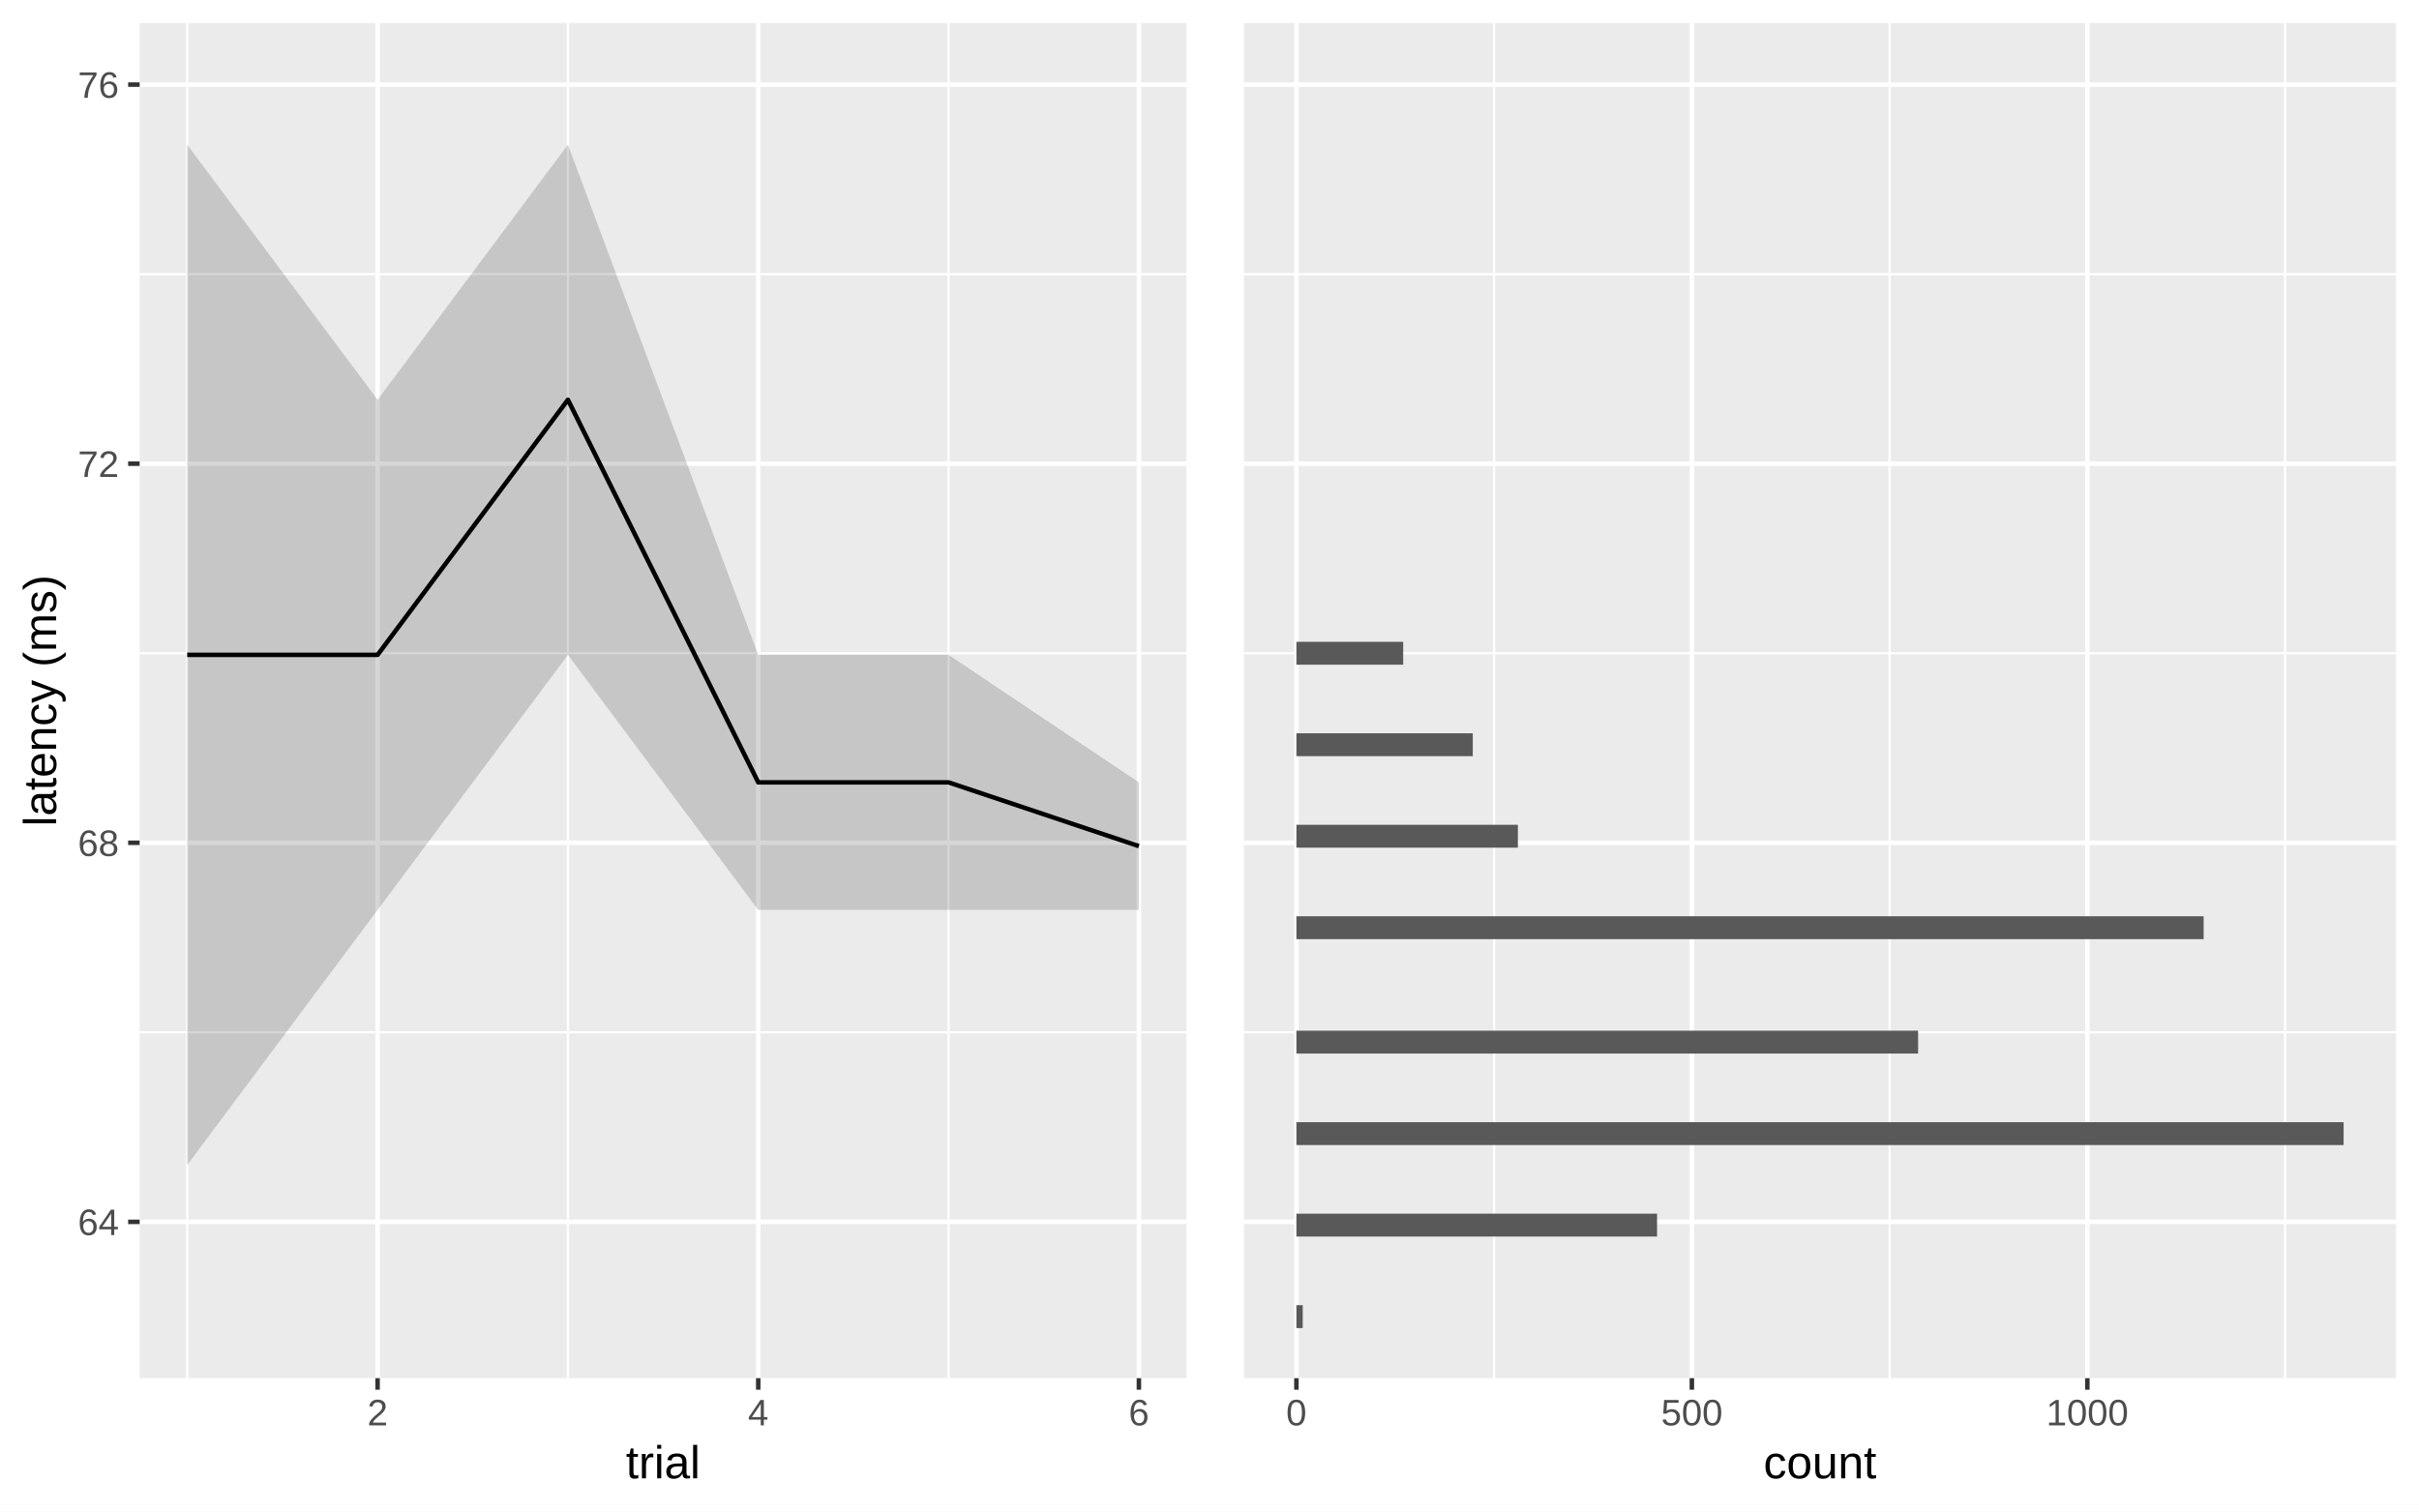
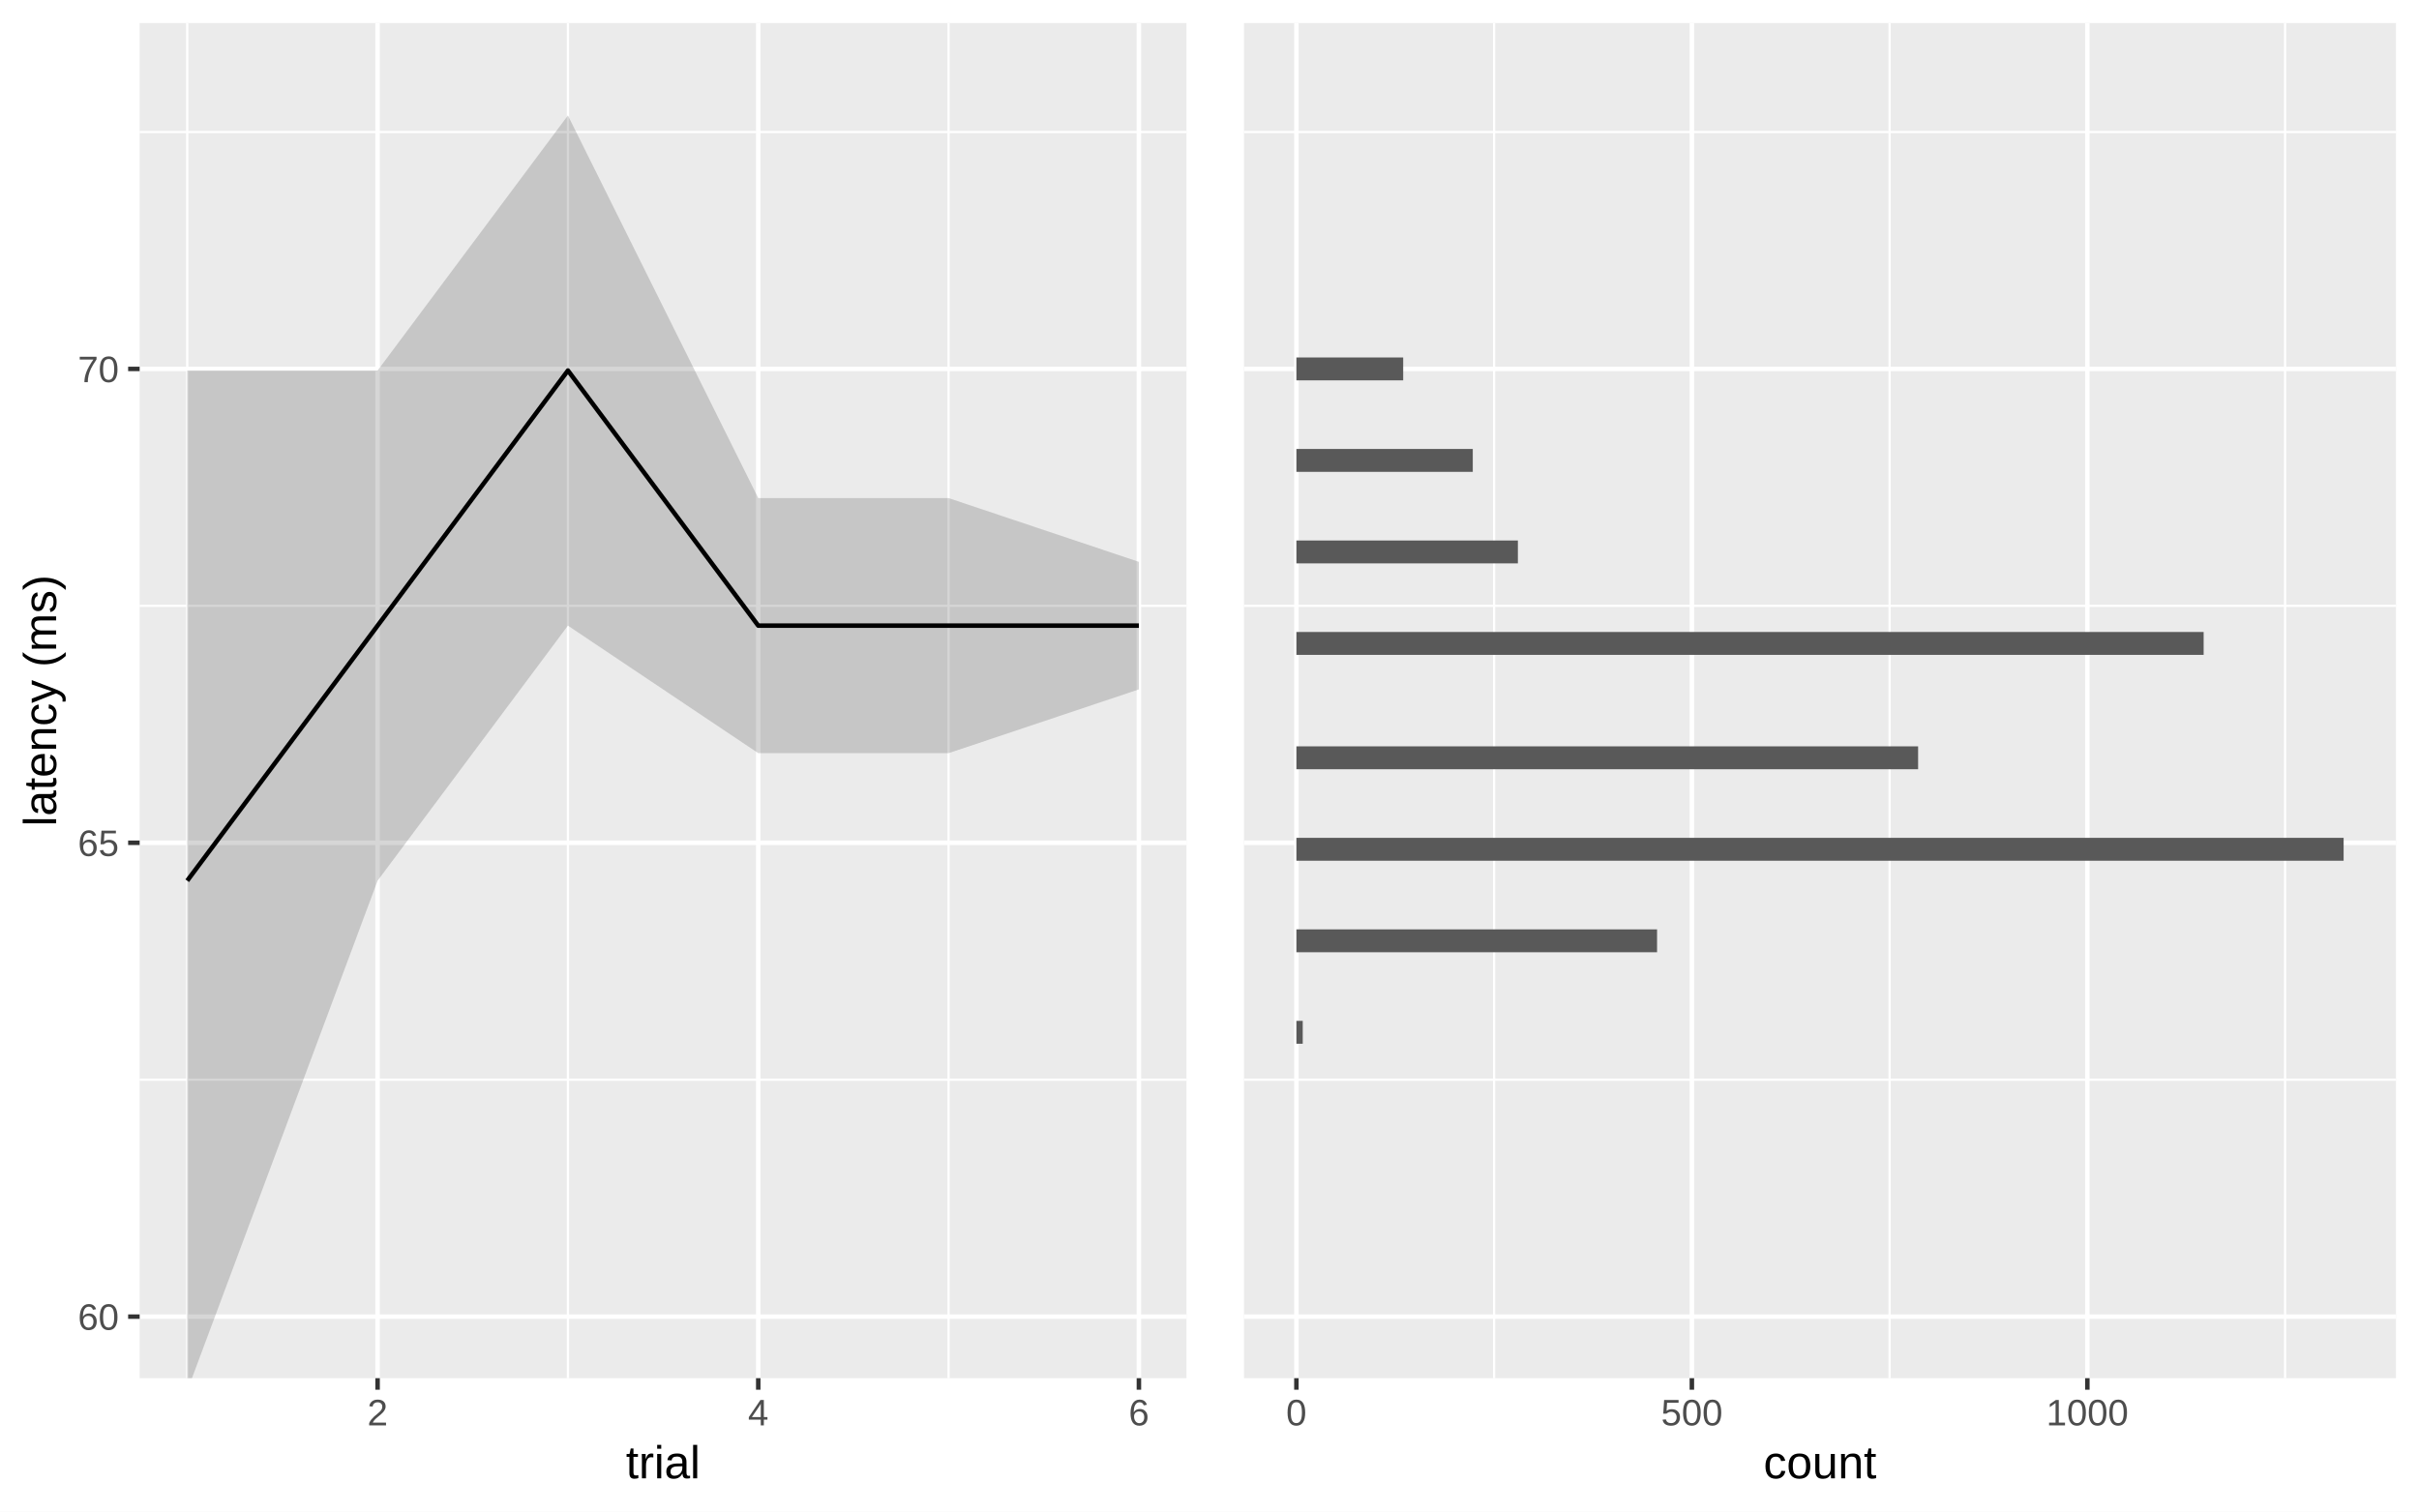
<svg xmlns="http://www.w3.org/2000/svg" class="svglite" width="576.00pt" height="360.00pt" viewBox="0 0 576.00 360.00">
  <defs>
    <style type="text/css">
    .svglite line, .svglite polyline, .svglite polygon, .svglite path, .svglite rect, .svglite circle {
      fill: none;
      stroke: #000000;
      stroke-linecap: round;
      stroke-linejoin: round;
      stroke-miterlimit: 10.00;
    }
    .svglite text {
      white-space: pre;
    }
  </style>
  </defs>
  <rect width="100%" height="100%" style="stroke: none; fill: none;" />
  <defs>
    <clipPath id="cpMC4wMHw1NzYuMDB8MC4wMHwzNjAuMDA=">
      <rect x="0.00" y="0.00" width="576.00" height="360.00" />
    </clipPath>
  </defs>
  <g clip-path="url(#cpMC4wMHw1NzYuMDB8MC4wMHwzNjAuMDA=)">
</g>
  <defs>
    <clipPath id="cpMC4wMHwyODguMDB8MC4wMHwzNjAuMDA=">
      <rect x="0.00" y="0.00" width="288.00" height="360.00" />
    </clipPath>
  </defs>
  <g clip-path="url(#cpMC4wMHwyODguMDB8MC4wMHwzNjAuMDA=)">
    <rect x="0.00" y="0.00" width="288.00" height="360.00" style="stroke-width: 1.07; stroke: #FFFFFF; fill: #FFFFFF;" />
  </g>
  <g clip-path="url(#cpMC4wMHw1NzYuMDB8MC4wMHwzNjAuMDA=)">
</g>
  <defs>
    <clipPath id="cpMzMuMjV8MjgyLjUyfDUuNDh8MzI4LjI1">
      <rect x="33.25" y="5.48" width="249.27" height="322.77" />
    </clipPath>
  </defs>
  <g clip-path="url(#cpMzMuMjV8MjgyLjUyfDUuNDh8MzI4LjI1)">
    <rect x="33.25" y="5.48" width="249.27" height="322.77" style="stroke-width: 1.07; stroke: none; fill: #EBEBEB;" />
-     <polyline points="33.25,245.87 282.52,245.87 " style="stroke-width: 0.53; stroke: #FFFFFF; stroke-linecap: butt;" />
-     <polyline points="33.25,155.58 282.52,155.58 " style="stroke-width: 0.53; stroke: #FFFFFF; stroke-linecap: butt;" />
-     <polyline points="33.25,65.29 282.52,65.29 " style="stroke-width: 0.53; stroke: #FFFFFF; stroke-linecap: butt;" />
+     <polyline points="33.25,257.15 282.52,257.15 " style="stroke-width: 0.53; stroke: #FFFFFF; stroke-linecap: butt;" />
+     <polyline points="33.25,144.29 282.52,144.29 " style="stroke-width: 0.53; stroke: #FFFFFF; stroke-linecap: butt;" />
+     <polyline points="33.25,31.44 282.52,31.44 " style="stroke-width: 0.53; stroke: #FFFFFF; stroke-linecap: butt;" />
    <polyline points="44.58,328.25 44.58,5.48 " style="stroke-width: 0.53; stroke: #FFFFFF; stroke-linecap: butt;" />
    <polyline points="135.23,328.25 135.23,5.48 " style="stroke-width: 0.53; stroke: #FFFFFF; stroke-linecap: butt;" />
    <polyline points="225.87,328.25 225.87,5.48 " style="stroke-width: 0.53; stroke: #FFFFFF; stroke-linecap: butt;" />
-     <polyline points="33.25,291.01 282.52,291.01 " style="stroke-width: 1.07; stroke: #FFFFFF; stroke-linecap: butt;" />
+     <polyline points="33.25,313.58 282.52,313.58 " style="stroke-width: 1.07; stroke: #FFFFFF; stroke-linecap: butt;" />
    <polyline points="33.25,200.72 282.52,200.72 " style="stroke-width: 1.07; stroke: #FFFFFF; stroke-linecap: butt;" />
-     <polyline points="33.25,110.44 282.52,110.44 " style="stroke-width: 1.07; stroke: #FFFFFF; stroke-linecap: butt;" />
-     <polyline points="33.25,20.15 282.52,20.15 " style="stroke-width: 1.07; stroke: #FFFFFF; stroke-linecap: butt;" />
+     <polyline points="33.25,87.87 282.52,87.87 " style="stroke-width: 1.07; stroke: #FFFFFF; stroke-linecap: butt;" />
    <polyline points="89.91,328.25 89.91,5.48 " style="stroke-width: 1.07; stroke: #FFFFFF; stroke-linecap: butt;" />
    <polyline points="180.55,328.25 180.55,5.48 " style="stroke-width: 1.07; stroke: #FFFFFF; stroke-linecap: butt;" />
    <polyline points="271.19,328.25 271.19,5.48 " style="stroke-width: 1.07; stroke: #FFFFFF; stroke-linecap: butt;" />
-     <polygon points="44.58,34.46 89.91,95.21 135.23,34.46 180.55,155.97 225.87,155.97 271.19,186.34 271.19,216.72 225.87,216.72 180.55,216.72 135.23,155.97 89.91,216.72 44.58,277.47 " style="stroke-width: 0.00; stroke: none; fill: #333333; fill-opacity: 0.20;" />
-     <polyline points="44.58,34.46 89.91,95.21 135.23,34.46 180.55,155.97 225.87,155.97 271.19,186.34 " style="stroke-width: 1.07; stroke: none;" />
-     <polyline points="271.19,216.72 225.87,216.72 180.55,216.72 135.23,155.97 89.91,216.72 44.58,277.47 " style="stroke-width: 1.07; stroke: none;" />
-     <polyline points="44.58,155.97 89.91,155.97 135.23,95.21 180.55,186.34 225.87,186.34 271.19,201.53 " style="stroke-width: 1.07; stroke-linecap: butt;" />
+     <polygon points="44.58,88.25 89.91,88.25 135.23,27.50 180.55,118.63 225.87,118.63 271.19,133.82 271.19,164.19 225.87,179.38 180.55,179.38 135.23,149.01 89.91,209.76 44.58,331.27 " style="stroke-width: 0.00; stroke: none; fill: #333333; fill-opacity: 0.20;" />
+     <polyline points="44.58,88.25 89.91,88.25 135.23,27.50 180.55,118.63 225.87,118.63 271.19,133.82 " style="stroke-width: 1.07; stroke: none;" />
+     <polyline points="271.19,164.19 225.87,179.38 180.55,179.38 135.23,149.01 89.91,209.76 44.58,331.27 " style="stroke-width: 1.07; stroke: none;" />
+     <polyline points="44.58,209.76 89.91,149.01 135.23,88.25 180.55,149.01 225.87,149.01 271.19,149.01 " style="stroke-width: 1.07; stroke-linecap: butt;" />
  </g>
  <g clip-path="url(#cpMC4wMHw1NzYuMDB8MC4wMHwzNjAuMDA=)">
-     <text x="28.32" y="294.16" text-anchor="end" style="font-size: 8.80px;fill: #4D4D4D; font-family: &quot;Arial&quot;;" textLength="9.79px" lengthAdjust="spacingAndGlyphs">64</text>
-     <text x="28.32" y="203.88" text-anchor="end" style="font-size: 8.80px;fill: #4D4D4D; font-family: &quot;Arial&quot;;" textLength="9.79px" lengthAdjust="spacingAndGlyphs">68</text>
-     <text x="28.32" y="113.59" text-anchor="end" style="font-size: 8.80px;fill: #4D4D4D; font-family: &quot;Arial&quot;;" textLength="9.79px" lengthAdjust="spacingAndGlyphs">72</text>
-     <text x="28.32" y="23.30" text-anchor="end" style="font-size: 8.80px;fill: #4D4D4D; font-family: &quot;Arial&quot;;" textLength="9.79px" lengthAdjust="spacingAndGlyphs">76</text>
-     <polyline points="30.51,291.01 33.25,291.01 " style="stroke-width: 1.07; stroke: #333333; stroke-linecap: butt;" />
+     <text x="28.32" y="316.73" text-anchor="end" style="font-size: 8.80px;fill: #4D4D4D; font-family: &quot;Arial&quot;;" textLength="9.79px" lengthAdjust="spacingAndGlyphs">60</text>
+     <text x="28.32" y="203.88" text-anchor="end" style="font-size: 8.80px;fill: #4D4D4D; font-family: &quot;Arial&quot;;" textLength="9.79px" lengthAdjust="spacingAndGlyphs">65</text>
+     <text x="28.32" y="91.02" text-anchor="end" style="font-size: 8.80px;fill: #4D4D4D; font-family: &quot;Arial&quot;;" textLength="9.79px" lengthAdjust="spacingAndGlyphs">70</text>
+     <polyline points="30.51,313.58 33.25,313.58 " style="stroke-width: 1.07; stroke: #333333; stroke-linecap: butt;" />
    <polyline points="30.51,200.72 33.25,200.72 " style="stroke-width: 1.07; stroke: #333333; stroke-linecap: butt;" />
-     <polyline points="30.51,110.44 33.25,110.44 " style="stroke-width: 1.07; stroke: #333333; stroke-linecap: butt;" />
-     <polyline points="30.51,20.15 33.25,20.15 " style="stroke-width: 1.07; stroke: #333333; stroke-linecap: butt;" />
+     <polyline points="30.51,87.87 33.25,87.87 " style="stroke-width: 1.07; stroke: #333333; stroke-linecap: butt;" />
    <polyline points="89.91,330.99 89.91,328.25 " style="stroke-width: 1.07; stroke: #333333; stroke-linecap: butt;" />
    <polyline points="180.55,330.99 180.55,328.25 " style="stroke-width: 1.07; stroke: #333333; stroke-linecap: butt;" />
    <polyline points="271.19,330.99 271.19,328.25 " style="stroke-width: 1.07; stroke: #333333; stroke-linecap: butt;" />
    <text x="89.91" y="339.49" text-anchor="middle" style="font-size: 8.80px;fill: #4D4D4D; font-family: &quot;Arial&quot;;" textLength="4.90px" lengthAdjust="spacingAndGlyphs">2</text>
    <text x="180.55" y="339.49" text-anchor="middle" style="font-size: 8.80px;fill: #4D4D4D; font-family: &quot;Arial&quot;;" textLength="4.90px" lengthAdjust="spacingAndGlyphs">4</text>
    <text x="271.19" y="339.49" text-anchor="middle" style="font-size: 8.80px;fill: #4D4D4D; font-family: &quot;Arial&quot;;" textLength="4.90px" lengthAdjust="spacingAndGlyphs">6</text>
    <text x="157.89" y="352.10" text-anchor="middle" style="font-size: 11.00px; font-family: &quot;Arial&quot;;" textLength="17.72px" lengthAdjust="spacingAndGlyphs">trial</text>
    <text transform="translate(13.37,166.87) rotate(-90)" text-anchor="middle" style="font-size: 11.00px; font-family: &quot;Arial&quot;;" textLength="59.90px" lengthAdjust="spacingAndGlyphs">latency (ms)</text>
  </g>
  <defs>
    <clipPath id="cpMjg4LjAwfDU3Ni4wMHwwLjAwfDM2MC4wMA==">
      <rect x="288.00" y="0.00" width="288.00" height="360.00" />
    </clipPath>
  </defs>
  <g clip-path="url(#cpMjg4LjAwfDU3Ni4wMHwwLjAwfDM2MC4wMA==)">
    <rect x="288.00" y="0.00" width="288.00" height="360.00" style="stroke-width: 1.07; stroke: #FFFFFF; fill: #FFFFFF;" />
  </g>
  <g clip-path="url(#cpMC4wMHw1NzYuMDB8MC4wMHwzNjAuMDA=)">
</g>
  <defs>
    <clipPath id="cpMjk2LjIyfDU3MC41Mnw1LjQ4fDMyOC4yNQ==">
      <rect x="296.22" y="5.48" width="274.30" height="322.77" />
    </clipPath>
  </defs>
  <g clip-path="url(#cpMjk2LjIyfDU3MC41Mnw1LjQ4fDMyOC4yNQ==)">
    <rect x="296.22" y="5.48" width="274.30" height="322.77" style="stroke-width: 1.07; stroke: none; fill: #EBEBEB;" />
-     <polyline points="296.22,245.87 570.52,245.87 " style="stroke-width: 0.53; stroke: #FFFFFF; stroke-linecap: butt;" />
-     <polyline points="296.22,155.58 570.52,155.58 " style="stroke-width: 0.53; stroke: #FFFFFF; stroke-linecap: butt;" />
-     <polyline points="296.22,65.29 570.52,65.29 " style="stroke-width: 0.53; stroke: #FFFFFF; stroke-linecap: butt;" />
+     <polyline points="296.22,257.15 570.52,257.15 " style="stroke-width: 0.53; stroke: #FFFFFF; stroke-linecap: butt;" />
+     <polyline points="296.22,144.29 570.52,144.29 " style="stroke-width: 0.53; stroke: #FFFFFF; stroke-linecap: butt;" />
+     <polyline points="296.22,31.44 570.52,31.44 " style="stroke-width: 0.53; stroke: #FFFFFF; stroke-linecap: butt;" />
    <polyline points="355.77,328.25 355.77,5.48 " style="stroke-width: 0.53; stroke: #FFFFFF; stroke-linecap: butt;" />
    <polyline points="449.94,328.25 449.94,5.48 " style="stroke-width: 0.53; stroke: #FFFFFF; stroke-linecap: butt;" />
    <polyline points="544.11,328.25 544.11,5.48 " style="stroke-width: 0.53; stroke: #FFFFFF; stroke-linecap: butt;" />
-     <polyline points="296.22,291.01 570.52,291.01 " style="stroke-width: 1.07; stroke: #FFFFFF; stroke-linecap: butt;" />
+     <polyline points="296.22,313.58 570.52,313.58 " style="stroke-width: 1.07; stroke: #FFFFFF; stroke-linecap: butt;" />
    <polyline points="296.22,200.72 570.52,200.72 " style="stroke-width: 1.07; stroke: #FFFFFF; stroke-linecap: butt;" />
-     <polyline points="296.22,110.44 570.52,110.44 " style="stroke-width: 1.07; stroke: #FFFFFF; stroke-linecap: butt;" />
-     <polyline points="296.22,20.15 570.52,20.15 " style="stroke-width: 1.07; stroke: #FFFFFF; stroke-linecap: butt;" />
+     <polyline points="296.22,87.87 570.52,87.87 " style="stroke-width: 1.07; stroke: #FFFFFF; stroke-linecap: butt;" />
    <polyline points="308.69,328.25 308.69,5.48 " style="stroke-width: 1.07; stroke: #FFFFFF; stroke-linecap: butt;" />
    <polyline points="402.86,328.25 402.86,5.48 " style="stroke-width: 1.07; stroke: #FFFFFF; stroke-linecap: butt;" />
    <polyline points="497.03,328.25 497.03,5.48 " style="stroke-width: 1.07; stroke: #FFFFFF; stroke-linecap: butt;" />
-     <rect x="308.69" y="310.86" width="1.51" height="5.45" style="stroke-width: 1.07; stroke: none; stroke-linecap: square; stroke-linejoin: miter; fill: #595959;" />
-     <rect x="308.69" y="305.41" width="0.00" height="5.45" style="stroke-width: 1.07; stroke: none; stroke-linecap: square; stroke-linejoin: miter; fill: #595959;" />
-     <rect x="308.69" y="299.96" width="0.00" height="5.45" style="stroke-width: 1.07; stroke: none; stroke-linecap: square; stroke-linejoin: miter; fill: #595959;" />
-     <rect x="308.69" y="294.51" width="0.00" height="5.45" style="stroke-width: 1.07; stroke: none; stroke-linecap: square; stroke-linejoin: miter; fill: #595959;" />
-     <rect x="308.69" y="289.06" width="85.88" height="5.45" style="stroke-width: 1.07; stroke: none; stroke-linecap: square; stroke-linejoin: miter; fill: #595959;" />
-     <rect x="308.69" y="283.61" width="0.00" height="5.45" style="stroke-width: 1.07; stroke: none; stroke-linecap: square; stroke-linejoin: miter; fill: #595959;" />
-     <rect x="308.69" y="278.17" width="0.00" height="5.45" style="stroke-width: 1.07; stroke: none; stroke-linecap: square; stroke-linejoin: miter; fill: #595959;" />
-     <rect x="308.69" y="272.72" width="0.00" height="5.45" style="stroke-width: 1.07; stroke: none; stroke-linecap: square; stroke-linejoin: miter; fill: #595959;" />
-     <rect x="308.69" y="267.27" width="249.36" height="5.45" style="stroke-width: 1.07; stroke: none; stroke-linecap: square; stroke-linejoin: miter; fill: #595959;" />
-     <rect x="308.69" y="261.82" width="0.00" height="5.45" style="stroke-width: 1.07; stroke: none; stroke-linecap: square; stroke-linejoin: miter; fill: #595959;" />
-     <rect x="308.69" y="256.37" width="0.00" height="5.45" style="stroke-width: 1.07; stroke: none; stroke-linecap: square; stroke-linejoin: miter; fill: #595959;" />
-     <rect x="308.69" y="250.92" width="0.00" height="5.45" style="stroke-width: 1.07; stroke: none; stroke-linecap: square; stroke-linejoin: miter; fill: #595959;" />
-     <rect x="308.69" y="245.48" width="148.04" height="5.45" style="stroke-width: 1.07; stroke: none; stroke-linecap: square; stroke-linejoin: miter; fill: #595959;" />
-     <rect x="308.69" y="240.03" width="0.00" height="5.45" style="stroke-width: 1.07; stroke: none; stroke-linecap: square; stroke-linejoin: miter; fill: #595959;" />
-     <rect x="308.69" y="234.58" width="0.00" height="5.45" style="stroke-width: 1.07; stroke: none; stroke-linecap: square; stroke-linejoin: miter; fill: #595959;" />
-     <rect x="308.69" y="229.13" width="0.00" height="5.45" style="stroke-width: 1.07; stroke: none; stroke-linecap: square; stroke-linejoin: miter; fill: #595959;" />
-     <rect x="308.69" y="223.68" width="0.00" height="5.45" style="stroke-width: 1.07; stroke: none; stroke-linecap: square; stroke-linejoin: miter; fill: #595959;" />
-     <rect x="308.69" y="218.23" width="216.03" height="5.45" style="stroke-width: 1.07; stroke: none; stroke-linecap: square; stroke-linejoin: miter; fill: #595959;" />
-     <rect x="308.69" y="212.79" width="0.00" height="5.45" style="stroke-width: 1.07; stroke: none; stroke-linecap: square; stroke-linejoin: miter; fill: #595959;" />
-     <rect x="308.69" y="207.34" width="0.00" height="5.45" style="stroke-width: 1.07; stroke: none; stroke-linecap: square; stroke-linejoin: miter; fill: #595959;" />
-     <rect x="308.69" y="201.89" width="0.00" height="5.45" style="stroke-width: 1.07; stroke: none; stroke-linecap: square; stroke-linejoin: miter; fill: #595959;" />
-     <rect x="308.69" y="196.44" width="52.74" height="5.45" style="stroke-width: 1.07; stroke: none; stroke-linecap: square; stroke-linejoin: miter; fill: #595959;" />
-     <rect x="308.69" y="190.99" width="0.00" height="5.45" style="stroke-width: 1.07; stroke: none; stroke-linecap: square; stroke-linejoin: miter; fill: #595959;" />
-     <rect x="308.69" y="185.54" width="0.00" height="5.45" style="stroke-width: 1.07; stroke: none; stroke-linecap: square; stroke-linejoin: miter; fill: #595959;" />
-     <rect x="308.69" y="180.10" width="0.00" height="5.45" style="stroke-width: 1.07; stroke: none; stroke-linecap: square; stroke-linejoin: miter; fill: #595959;" />
-     <rect x="308.69" y="174.65" width="42.00" height="5.45" style="stroke-width: 1.07; stroke: none; stroke-linecap: square; stroke-linejoin: miter; fill: #595959;" />
-     <rect x="308.69" y="169.20" width="0.00" height="5.45" style="stroke-width: 1.07; stroke: none; stroke-linecap: square; stroke-linejoin: miter; fill: #595959;" />
-     <rect x="308.69" y="163.75" width="0.00" height="5.45" style="stroke-width: 1.07; stroke: none; stroke-linecap: square; stroke-linejoin: miter; fill: #595959;" />
-     <rect x="308.69" y="158.30" width="0.00" height="5.45" style="stroke-width: 1.07; stroke: none; stroke-linecap: square; stroke-linejoin: miter; fill: #595959;" />
-     <rect x="308.69" y="152.86" width="25.43" height="5.45" style="stroke-width: 1.07; stroke: none; stroke-linecap: square; stroke-linejoin: miter; fill: #595959;" />
+     <rect x="308.69" y="243.14" width="1.51" height="5.45" style="stroke-width: 1.07; stroke: none; stroke-linecap: square; stroke-linejoin: miter; fill: #595959;" />
+     <rect x="308.69" y="237.69" width="0.00" height="5.45" style="stroke-width: 1.07; stroke: none; stroke-linecap: square; stroke-linejoin: miter; fill: #595959;" />
+     <rect x="308.69" y="232.24" width="0.00" height="5.45" style="stroke-width: 1.07; stroke: none; stroke-linecap: square; stroke-linejoin: miter; fill: #595959;" />
+     <rect x="308.69" y="226.80" width="0.00" height="5.45" style="stroke-width: 1.07; stroke: none; stroke-linecap: square; stroke-linejoin: miter; fill: #595959;" />
+     <rect x="308.69" y="221.35" width="85.88" height="5.45" style="stroke-width: 1.07; stroke: none; stroke-linecap: square; stroke-linejoin: miter; fill: #595959;" />
+     <rect x="308.69" y="215.90" width="0.00" height="5.45" style="stroke-width: 1.07; stroke: none; stroke-linecap: square; stroke-linejoin: miter; fill: #595959;" />
+     <rect x="308.69" y="210.45" width="0.00" height="5.45" style="stroke-width: 1.07; stroke: none; stroke-linecap: square; stroke-linejoin: miter; fill: #595959;" />
+     <rect x="308.69" y="205.00" width="0.00" height="5.45" style="stroke-width: 1.07; stroke: none; stroke-linecap: square; stroke-linejoin: miter; fill: #595959;" />
+     <rect x="308.69" y="199.55" width="249.36" height="5.45" style="stroke-width: 1.07; stroke: none; stroke-linecap: square; stroke-linejoin: miter; fill: #595959;" />
+     <rect x="308.69" y="194.11" width="0.00" height="5.45" style="stroke-width: 1.07; stroke: none; stroke-linecap: square; stroke-linejoin: miter; fill: #595959;" />
+     <rect x="308.69" y="188.66" width="0.00" height="5.45" style="stroke-width: 1.07; stroke: none; stroke-linecap: square; stroke-linejoin: miter; fill: #595959;" />
+     <rect x="308.69" y="183.21" width="0.00" height="5.45" style="stroke-width: 1.07; stroke: none; stroke-linecap: square; stroke-linejoin: miter; fill: #595959;" />
+     <rect x="308.69" y="177.76" width="148.04" height="5.45" style="stroke-width: 1.07; stroke: none; stroke-linecap: square; stroke-linejoin: miter; fill: #595959;" />
+     <rect x="308.69" y="172.31" width="0.00" height="5.45" style="stroke-width: 1.07; stroke: none; stroke-linecap: square; stroke-linejoin: miter; fill: #595959;" />
+     <rect x="308.69" y="166.87" width="0.00" height="5.45" style="stroke-width: 1.07; stroke: none; stroke-linecap: square; stroke-linejoin: miter; fill: #595959;" />
+     <rect x="308.69" y="161.42" width="0.00" height="5.45" style="stroke-width: 1.07; stroke: none; stroke-linecap: square; stroke-linejoin: miter; fill: #595959;" />
+     <rect x="308.69" y="155.97" width="0.00" height="5.45" style="stroke-width: 1.07; stroke: none; stroke-linecap: square; stroke-linejoin: miter; fill: #595959;" />
+     <rect x="308.69" y="150.52" width="216.03" height="5.45" style="stroke-width: 1.07; stroke: none; stroke-linecap: square; stroke-linejoin: miter; fill: #595959;" />
+     <rect x="308.69" y="145.07" width="0.00" height="5.45" style="stroke-width: 1.07; stroke: none; stroke-linecap: square; stroke-linejoin: miter; fill: #595959;" />
+     <rect x="308.69" y="139.62" width="0.00" height="5.45" style="stroke-width: 1.07; stroke: none; stroke-linecap: square; stroke-linejoin: miter; fill: #595959;" />
+     <rect x="308.69" y="134.18" width="0.00" height="5.45" style="stroke-width: 1.07; stroke: none; stroke-linecap: square; stroke-linejoin: miter; fill: #595959;" />
+     <rect x="308.69" y="128.73" width="52.74" height="5.45" style="stroke-width: 1.07; stroke: none; stroke-linecap: square; stroke-linejoin: miter; fill: #595959;" />
+     <rect x="308.69" y="123.28" width="0.00" height="5.45" style="stroke-width: 1.07; stroke: none; stroke-linecap: square; stroke-linejoin: miter; fill: #595959;" />
+     <rect x="308.69" y="117.83" width="0.00" height="5.45" style="stroke-width: 1.07; stroke: none; stroke-linecap: square; stroke-linejoin: miter; fill: #595959;" />
+     <rect x="308.69" y="112.38" width="0.00" height="5.45" style="stroke-width: 1.07; stroke: none; stroke-linecap: square; stroke-linejoin: miter; fill: #595959;" />
+     <rect x="308.69" y="106.93" width="42.00" height="5.45" style="stroke-width: 1.07; stroke: none; stroke-linecap: square; stroke-linejoin: miter; fill: #595959;" />
+     <rect x="308.69" y="101.49" width="0.00" height="5.45" style="stroke-width: 1.07; stroke: none; stroke-linecap: square; stroke-linejoin: miter; fill: #595959;" />
+     <rect x="308.69" y="96.04" width="0.00" height="5.45" style="stroke-width: 1.07; stroke: none; stroke-linecap: square; stroke-linejoin: miter; fill: #595959;" />
+     <rect x="308.69" y="90.59" width="0.00" height="5.45" style="stroke-width: 1.07; stroke: none; stroke-linecap: square; stroke-linejoin: miter; fill: #595959;" />
+     <rect x="308.69" y="85.14" width="25.43" height="5.45" style="stroke-width: 1.07; stroke: none; stroke-linecap: square; stroke-linejoin: miter; fill: #595959;" />
  </g>
  <g clip-path="url(#cpMC4wMHw1NzYuMDB8MC4wMHwzNjAuMDA=)">
    <polyline points="308.69,330.99 308.69,328.25 " style="stroke-width: 1.07; stroke: #333333; stroke-linecap: butt;" />
    <polyline points="402.86,330.99 402.86,328.25 " style="stroke-width: 1.07; stroke: #333333; stroke-linecap: butt;" />
    <polyline points="497.03,330.99 497.03,328.25 " style="stroke-width: 1.07; stroke: #333333; stroke-linecap: butt;" />
    <text x="308.69" y="339.49" text-anchor="middle" style="font-size: 8.80px;fill: #4D4D4D; font-family: &quot;Arial&quot;;" textLength="4.90px" lengthAdjust="spacingAndGlyphs">0</text>
    <text x="402.86" y="339.49" text-anchor="middle" style="font-size: 8.80px;fill: #4D4D4D; font-family: &quot;Arial&quot;;" textLength="14.69px" lengthAdjust="spacingAndGlyphs">500</text>
    <text x="497.03" y="339.49" text-anchor="middle" style="font-size: 8.80px;fill: #4D4D4D; font-family: &quot;Arial&quot;;" textLength="19.58px" lengthAdjust="spacingAndGlyphs">1000</text>
    <text x="433.37" y="352.10" text-anchor="middle" style="font-size: 11.00px; font-family: &quot;Arial&quot;;" textLength="26.91px" lengthAdjust="spacingAndGlyphs">count</text>
  </g>
</svg>
